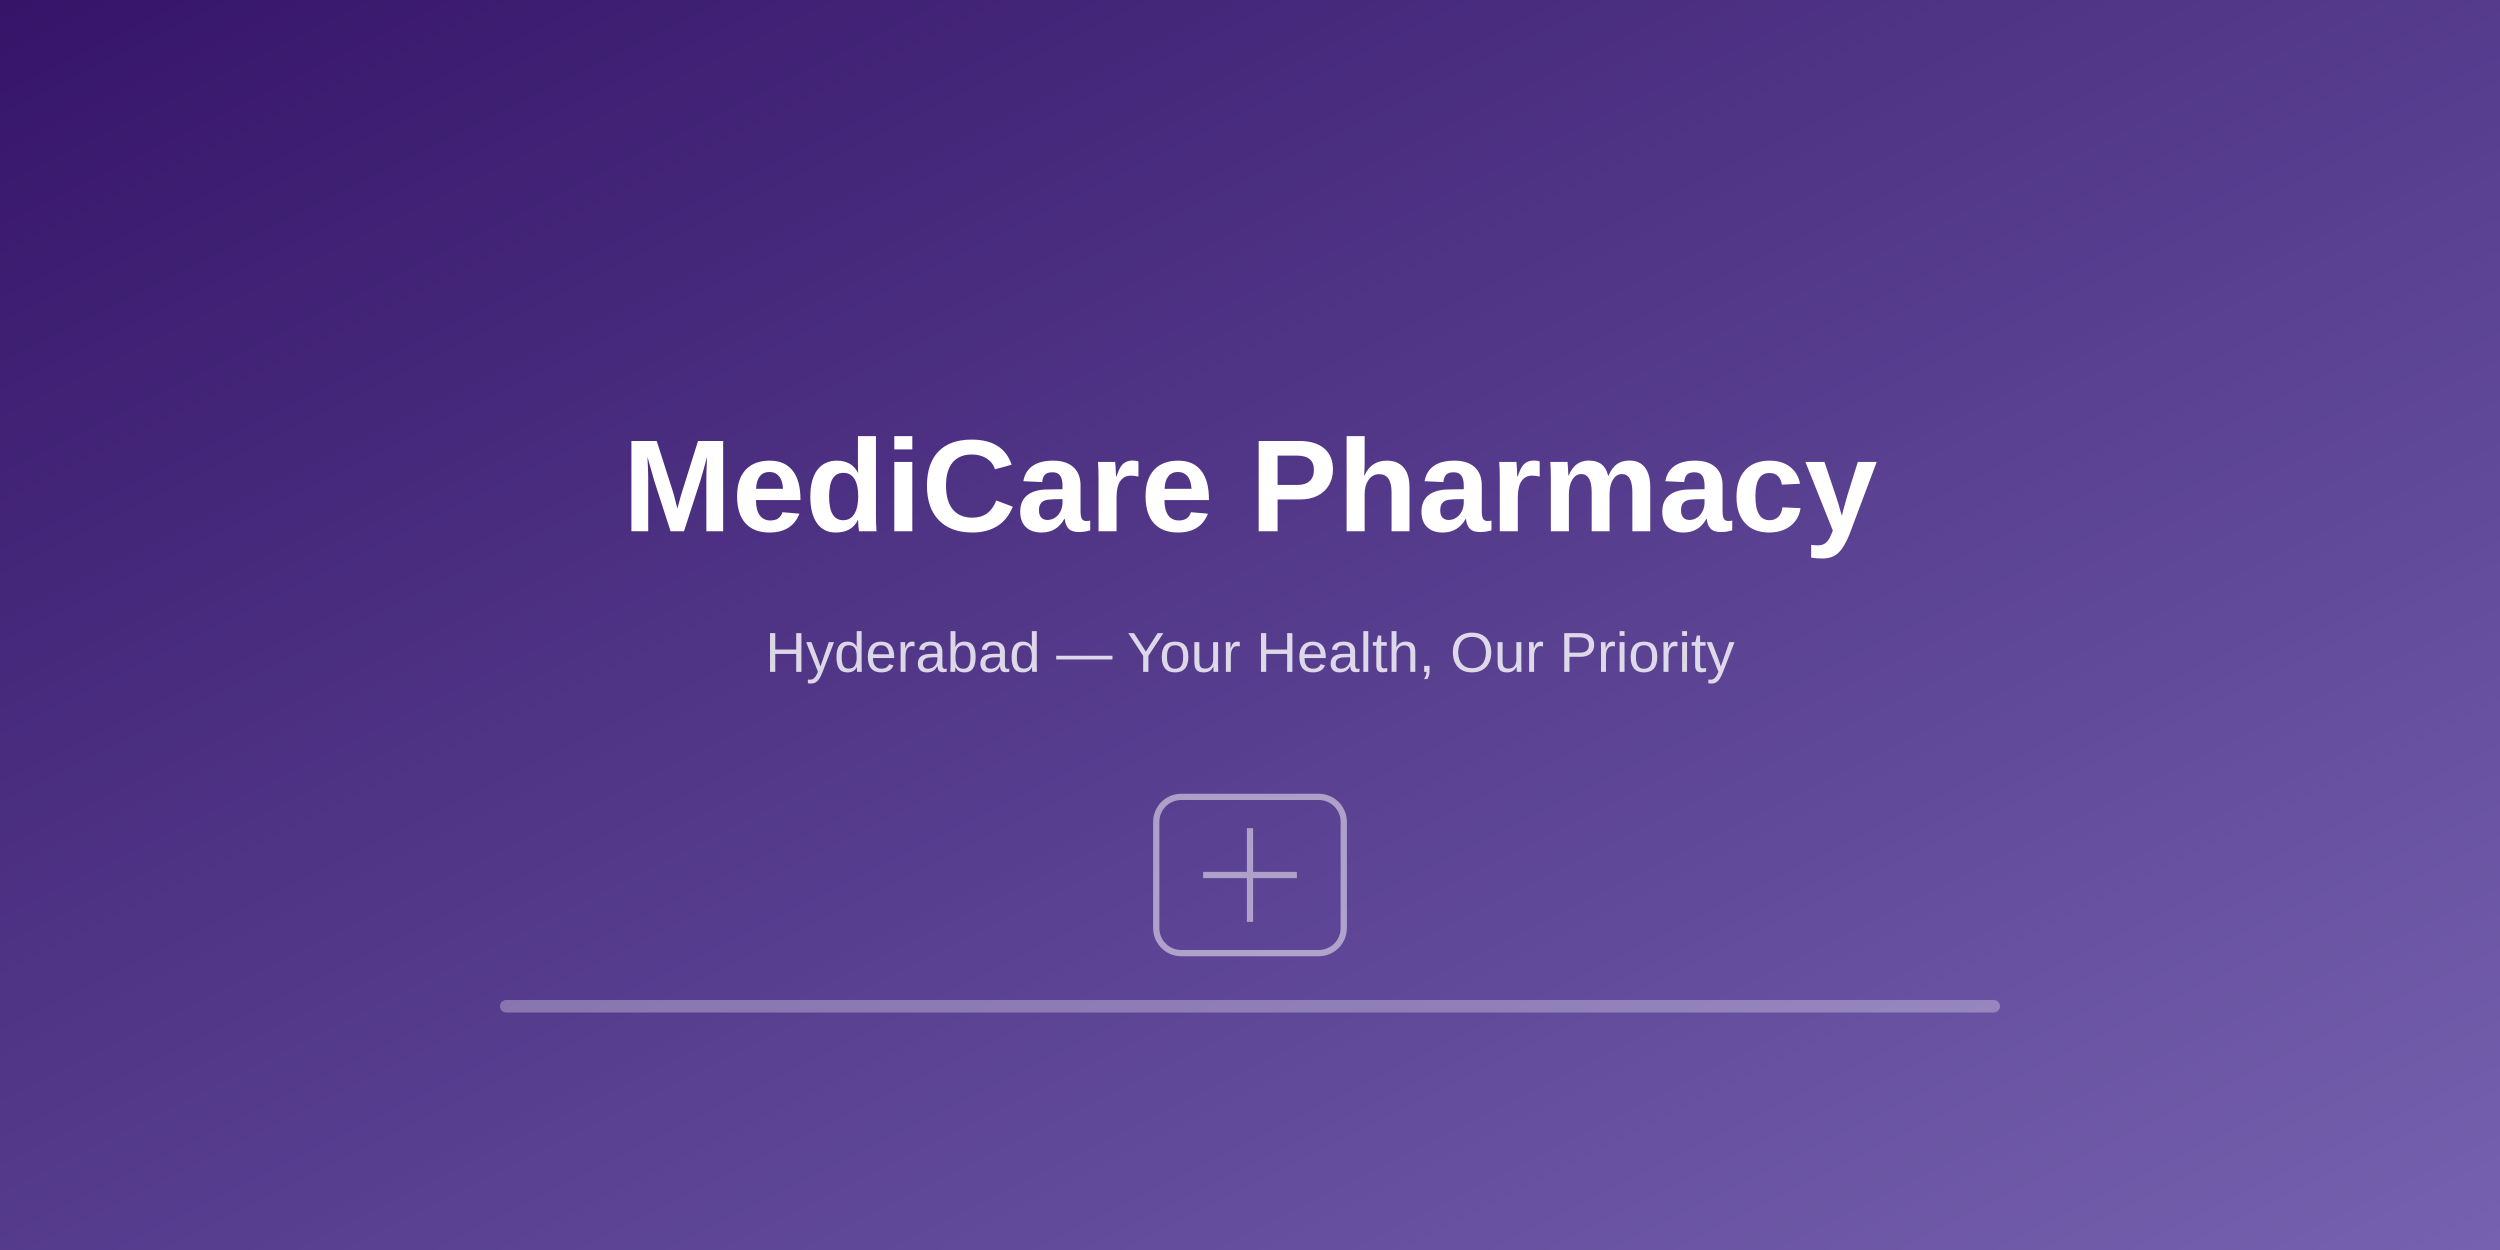
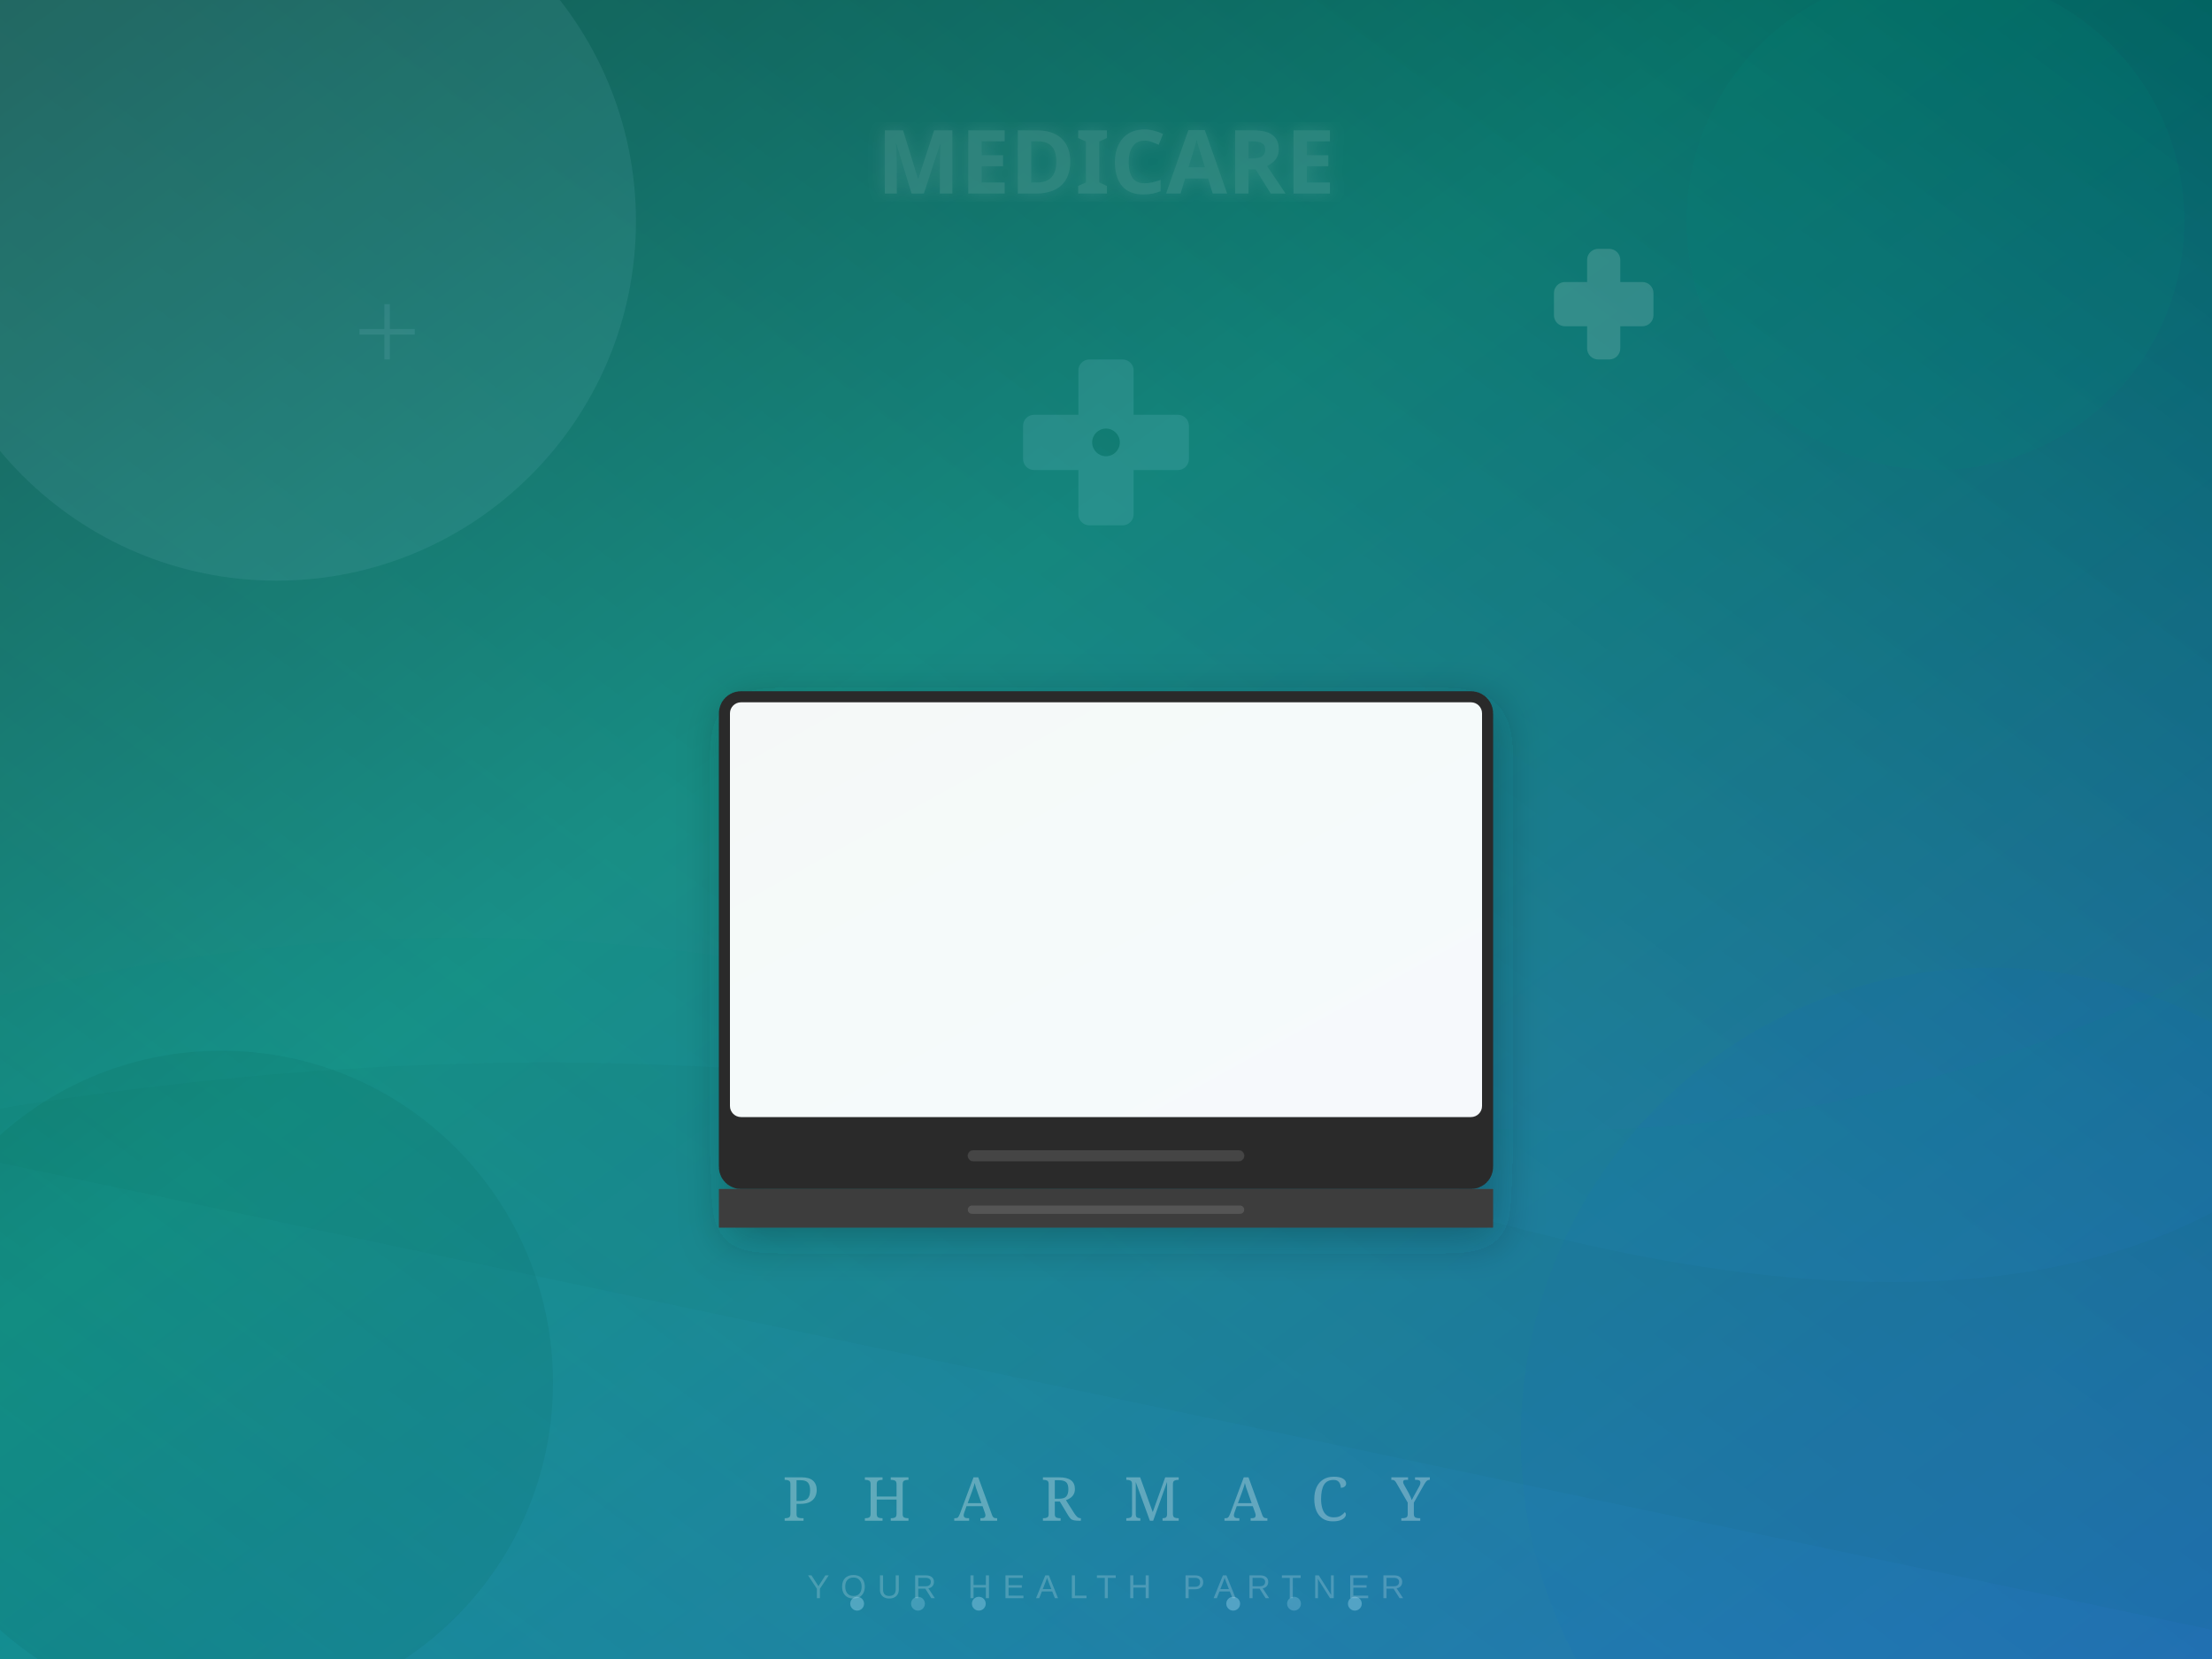
- <svg xmlns="http://www.w3.org/2000/svg" viewBox="0 0 800 400">
+ <svg xmlns="http://www.w3.org/2000/svg" viewBox="0 0 800 600" width="800" height="600">
  <defs>
-     <linearGradient id="g22" x1="0%" y1="0%" x2="100%" y2="100%">
-       <stop offset="0%" stop-color="#4C1D95" />
-       <stop offset="100%" stop-color="#A78BFA" />
+     <linearGradient id="bg" x1="0" y1="0" x2="1" y2="1">
+       <stop offset="0%" stop-color="#004D40" />
+       <stop offset="40%" stop-color="#00897B" />
+       <stop offset="100%" stop-color="#1565C0" />
    </linearGradient>
+     <linearGradient id="ov" x1="1" y1="0" x2="0" y2="1">
+       <stop offset="0%" stop-color="#00332D" stop-opacity="0.4" />
+       <stop offset="100%" stop-color="#B3E5FC" stop-opacity="0.1" />
+     </linearGradient>
+     <filter id="glow">
+       <feGaussianBlur stdDeviation="3" result="b" />
+       <feMerge>
+         <feMergeNode in="b" />
+         <feMergeNode in="SourceGraphic" />
+       </feMerge>
+     </filter>
+     <filter id="shadow">
+       <feDropShadow dx="2" dy="4" stdDeviation="8" flood-color="#00332D" flood-opacity="0.3" />
+     </filter>
  </defs>
-   <rect width="800" height="400" fill="url(#g22)" />
-   <rect x="0" y="0" width="800" height="400" fill="rgba(0,0,0,0.3)" />
-   <text x="400" y="170" text-anchor="middle" font-family="Arial,sans-serif" font-size="42" fill="white" font-weight="bold">MediCare Pharmacy</text>
-   <text x="400" y="215" text-anchor="middle" font-family="Arial,sans-serif" font-size="18" fill="rgba(255,255,255,0.8)">Hyderabad — Your Health, Our Priority</text>
-   <g transform="translate(400,280)" fill="none" stroke="white" stroke-width="2" opacity="0.5">
-     <rect x="-30" y="-25" width="60" height="50" rx="8" />
-     <line x1="-15" y1="0" x2="15" y2="0" />
-     <line x1="0" y1="-15" x2="0" y2="15" />
+   <rect width="800" height="600" fill="url(#bg)" />
+   <rect width="800" height="600" fill="url(#ov)" />
+   <circle cx="100" cy="80" r="130" fill="#B3E5FC" opacity="0.08" />
+   <circle cx="720" cy="520" r="170" fill="#1565C0" opacity="0.1" />
+   <circle cx="700" cy="80" r="90" fill="#00897B" opacity="0.12" />
+   <circle cx="80" cy="500" r="120" fill="#004D40" opacity="0.1" />
+   <path d="M0,360 Q200,310 400,380 T800,350 L800,600 L0,600 Z" fill="#00897B" opacity="0.08" />
+   <path d="M-50,410 Q250,350 500,430 T850,400 L850,600 Z" fill="#004D40" opacity="0.05" />
+   <g transform="translate(400,160)" opacity="0.12">
+     <rect x="-30" y="-10" width="60" height="20" rx="4" fill="#B3E5FC" />
+     <rect x="-10" y="-30" width="20" height="60" rx="4" fill="#B3E5FC" />
+     <circle cx="0" cy="0" r="5" fill="#004D40" />
  </g>
-   <rect x="160" y="320" width="480" height="4" rx="2" fill="rgba(255,255,255,0.3)" />
+   <g filter="url(#shadow)" transform="translate(260,250)">
+     <rect x="0" y="0" width="280" height="180" rx="8" fill="#2C2C2C" />
+     <rect x="4" y="4" width="272" height="150" rx="4" fill="#FFF" />
+     <rect x="4" y="4" width="272" height="150" rx="4" fill="url(#bg)" opacity="0.04" />
+     <rect x="90" y="166" width="100" height="4" rx="2" fill="#444" />
+     <rect x="0" y="180" width="280" height="14" rx="0 0 8 8" fill="#3C3C3C" />
+     <rect x="90" y="186" width="100" height="3" rx="1.5" fill="#555" />
+   </g>
+   <g transform="translate(580,110)" opacity="0.15">
+     <rect x="-18" y="-8" width="36" height="16" rx="4" fill="#FFF" />
+     <rect x="-6" y="-20" width="12" height="40" rx="4" fill="#FFF" />
+   </g>
+   <g transform="translate(140,120)" opacity="0.1">
+     <path d="M-10,0 L10,0 M0,-10 L0,10" stroke="#B3E5FC" stroke-width="2" />
+   </g>
+   <text x="400" y="70" font-family="Arial Black,sans-serif" font-size="32" font-weight="900" fill="#FFF" text-anchor="middle" filter="url(#glow)" opacity="0.12">MEDICARE</text>
+   <text x="400" y="550" font-family="Georgia,serif" font-size="22" fill="#FFF" text-anchor="middle" opacity="0.3" letter-spacing="5">P H A R M A C Y</text>
+   <text x="400" y="578" font-family="Arial,sans-serif" font-size="12" fill="#FFF" text-anchor="middle" opacity="0.2" letter-spacing="4">YOUR HEALTH PARTNER</text>
+   <circle cx="310" cy="580" r="2.5" fill="#B3E5FC" opacity="0.35" />
+   <circle cx="332" cy="580" r="2.5" fill="#B3E5FC" opacity="0.25" />
+   <circle cx="354" cy="580" r="2.5" fill="#B3E5FC" opacity="0.35" />
+   <circle cx="446" cy="580" r="2.5" fill="#B3E5FC" opacity="0.35" />
+   <circle cx="468" cy="580" r="2.5" fill="#B3E5FC" opacity="0.25" />
+   <circle cx="490" cy="580" r="2.5" fill="#B3E5FC" opacity="0.35" />
</svg>
